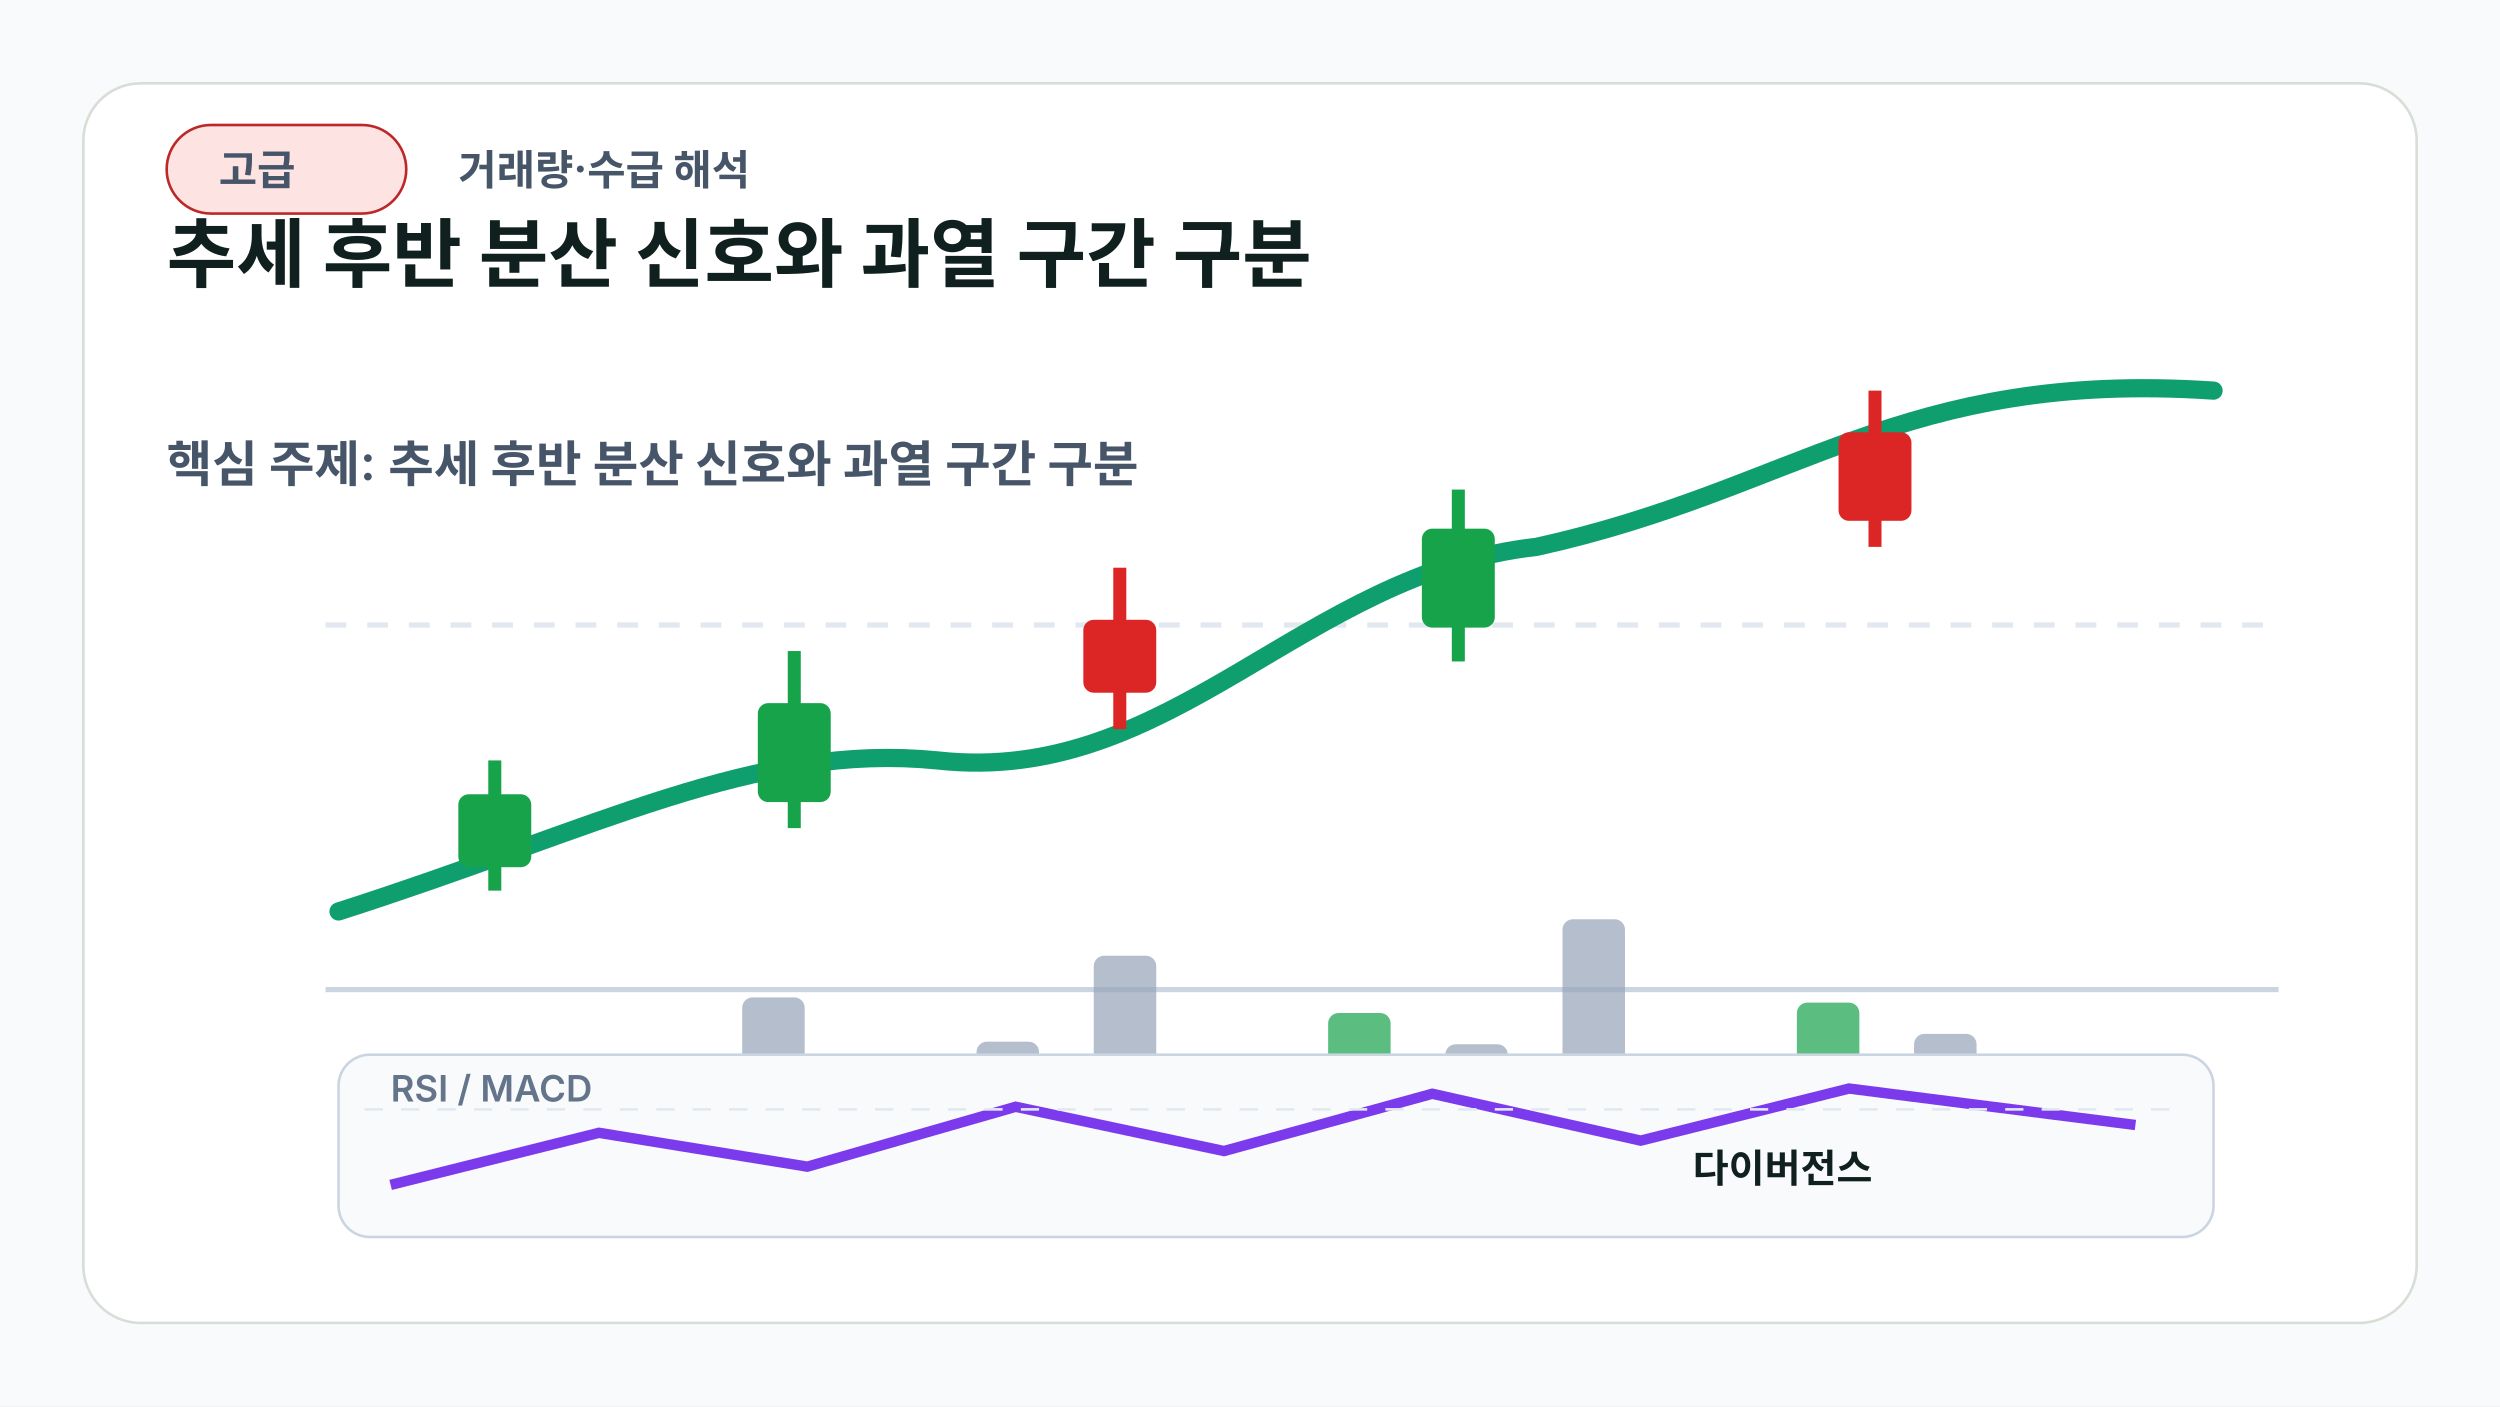
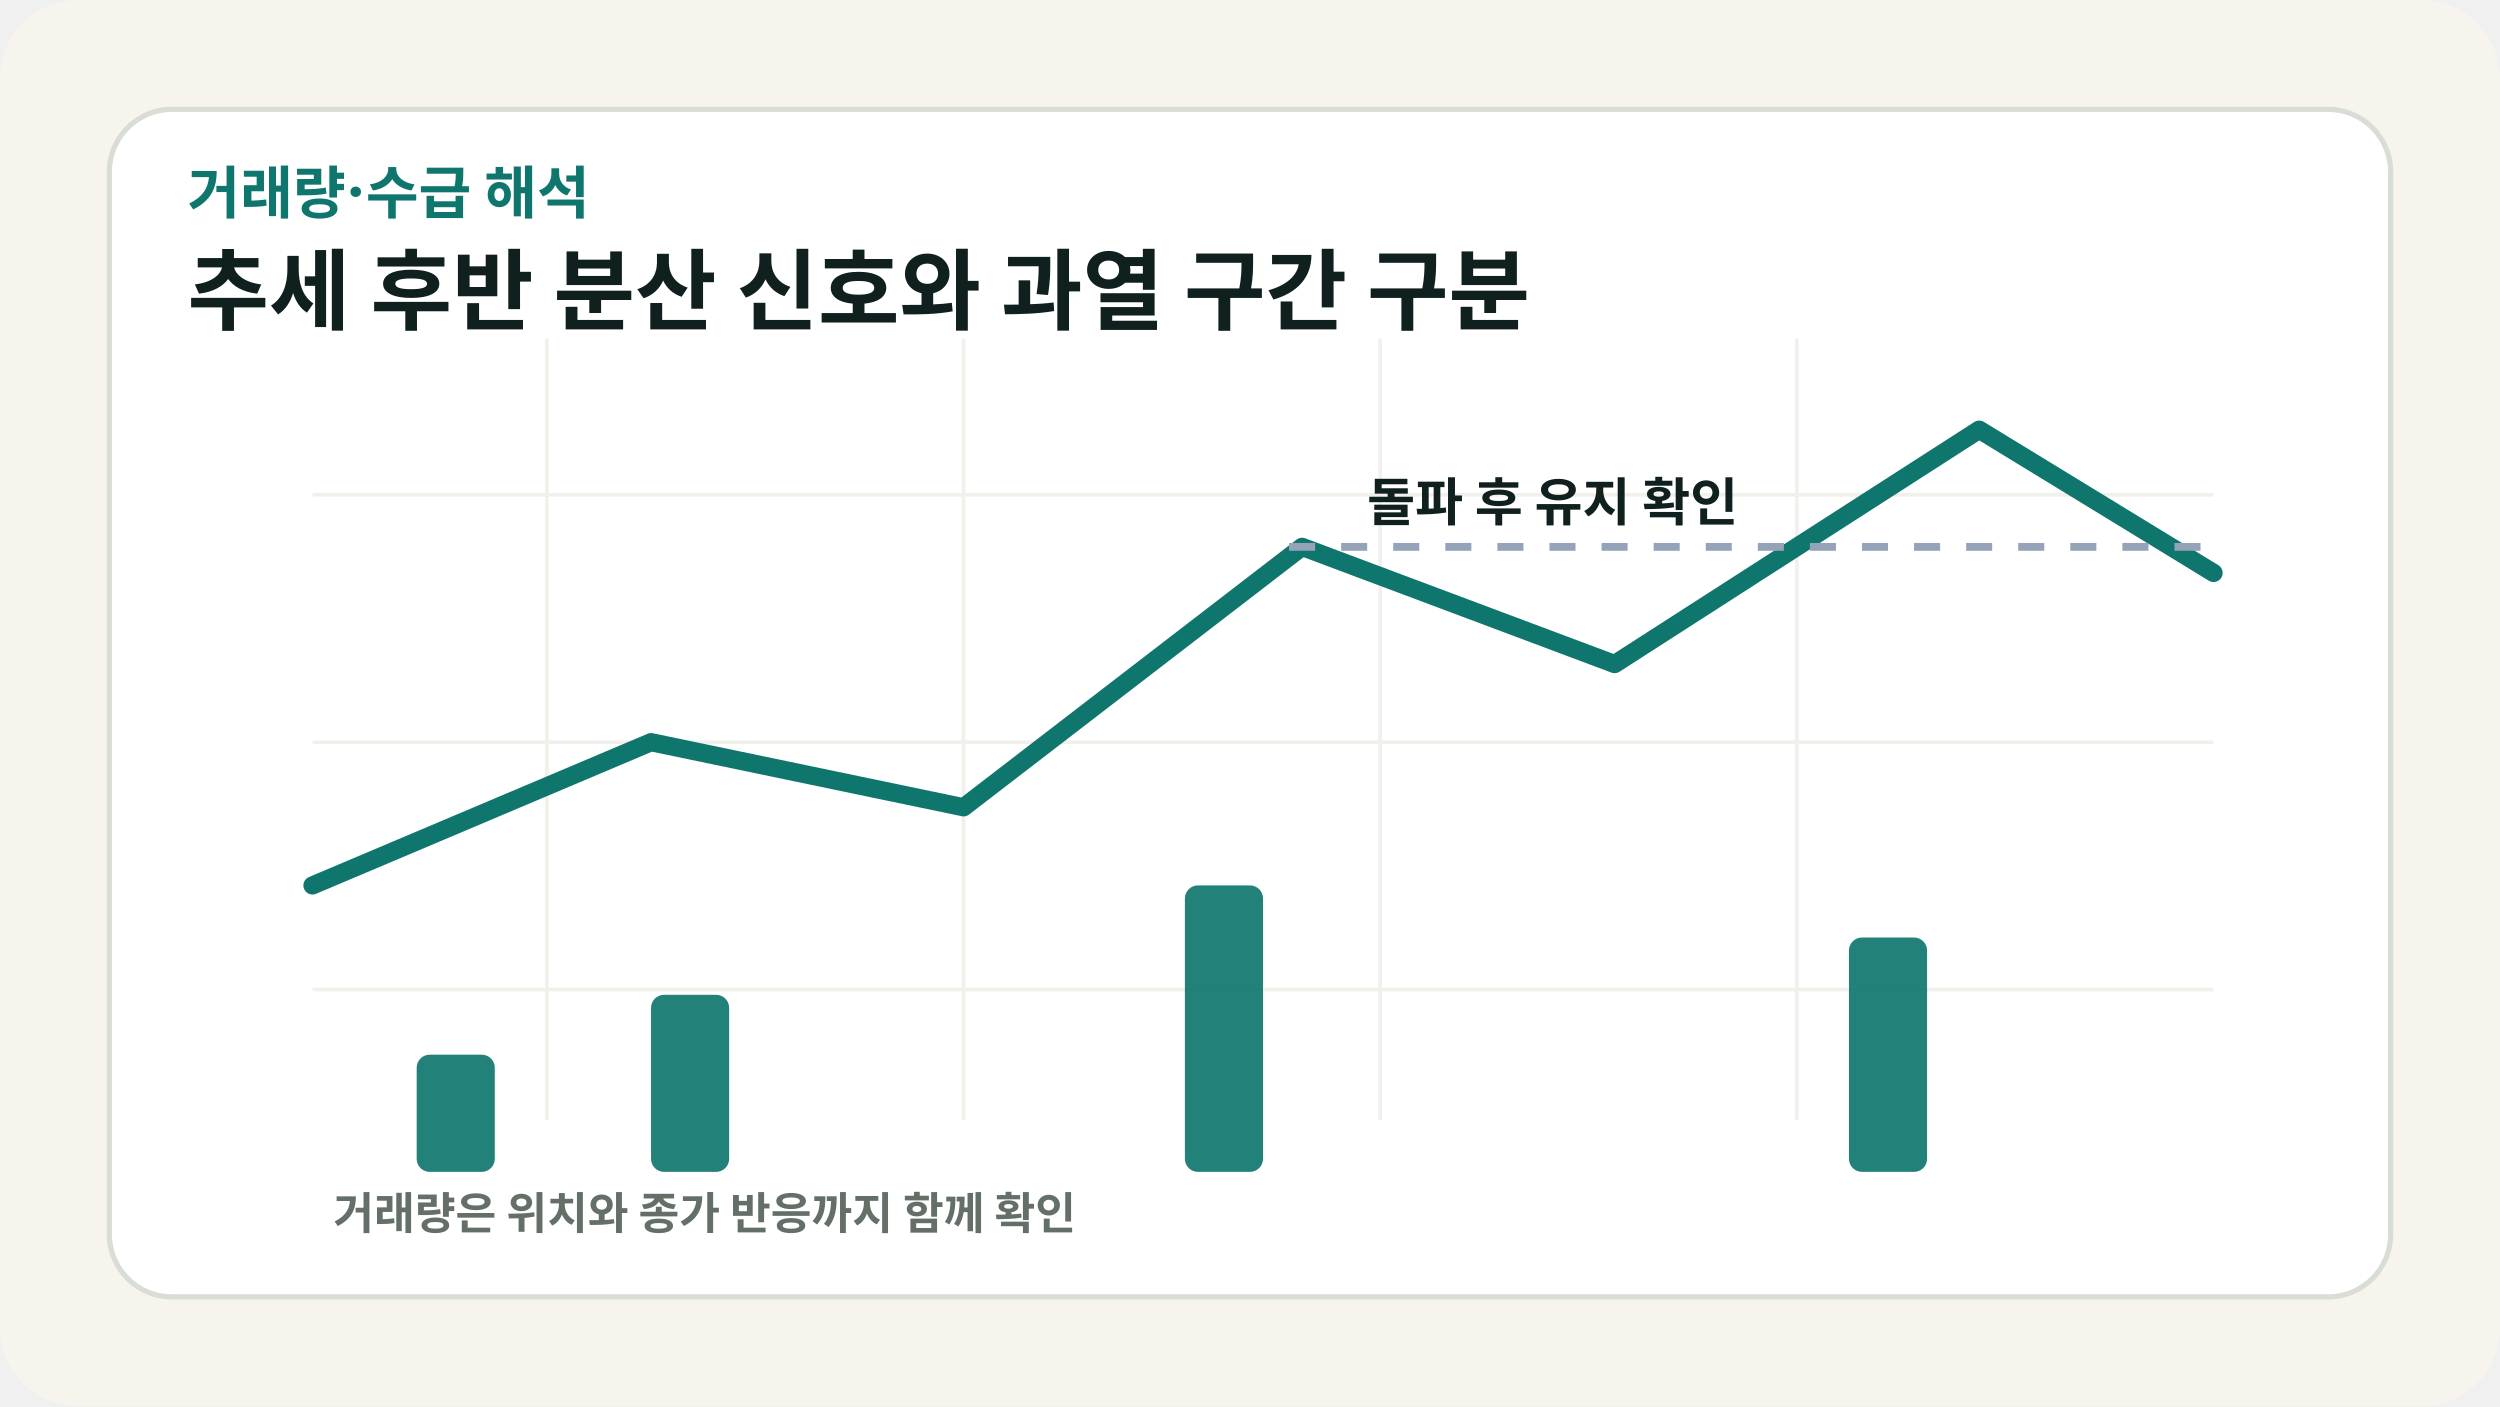
<svg xmlns="http://www.w3.org/2000/svg" width="960" height="540" viewBox="0 0 960 540" role="img" aria-labelledby="title desc">
-   <style>.title{font:800 29px system-ui,-apple-system,Segoe UI,sans-serif;fill:#10201f}.item{font:600 19px system-ui,-apple-system,Segoe UI,sans-serif;fill:#475569}.small{font:700 16px system-ui,-apple-system,Segoe UI,sans-serif;fill:#475569}.label{font:800 15px system-ui,-apple-system,Segoe UI,sans-serif;fill:#10201f}.muted{font:600 14px system-ui,-apple-system,Segoe UI,sans-serif;fill:#64748b}</style>
-   <rect width="960" height="540" fill="#f8fafc" />
-   <rect x="32" y="32" width="896" height="476" rx="22" fill="white" stroke="#d8ded6" />
-   <rect x="64" y="48" width="92" height="34" rx="17" fill="#fee2e2" stroke="#b91c1c" opacity="0.95" />
-   <text x="84" y="71" class="small">고급</text>
-   <text x="176" y="71" class="small">거래량·수급 해석</text>
-   <text x="64" y="108" class="title">추세 후반 분산 신호와 과열 구간 구분</text>
-   <text x="64" y="185" class="item">핵심 주제: 추세 후반 분산 신호와 과열 구간 구분</text>
+   <style>
+ .bg{fill:#f6f4ed}.panel{fill:#fff;stroke:#d8ded6;stroke-width:2}.title{font:800 34px system-ui,-apple-system,BlinkMacSystemFont,"Segoe UI",sans-serif;fill:#10201f}.sub{font:800 22px system-ui,-apple-system,BlinkMacSystemFont,"Segoe UI",sans-serif;fill:#0f766e}.label{font:800 20px system-ui,-apple-system,BlinkMacSystemFont,"Segoe UI",sans-serif;fill:#10201f}.note{font:700 17px system-ui,-apple-system,BlinkMacSystemFont,"Segoe UI",sans-serif;fill:#647067}.line{fill:none;stroke:#0f766e;stroke-width:7;stroke-linecap:round;stroke-linejoin:round}.down{fill:none;stroke:#b45309;stroke-width:7;stroke-linecap:round;stroke-linejoin:round}.thin{fill:none;stroke:#94a3b8;stroke-width:4;stroke-linecap:round}.dash{stroke:#94a3b8;stroke-width:3;stroke-dasharray:10 10}.zone{fill:#e8f4ef;stroke:#0f766e;stroke-width:2;opacity:.9}.risk{fill:#fff3df;stroke:#b45309;stroke-width:2}.bar{fill:#0f766e;opacity:.92}.warn{fill:#b45309;opacity:.92}
+ </style>
+   <rect class="bg" width="960" height="540" rx="30" />
+   <rect class="panel" x="42" y="42" width="876" height="456" rx="24" />
+   <text x="72" y="82" class="sub">거래량·수급 해석</text>
+   <text x="72" y="124" class="title">추세 후반 분산 신호와 과열 구간 구분</text>
+   <g opacity=".55">
+     <path d="M120 190H850M120 285H850M120 380H850M210 130V430M370 130V430M530 130V430M690 130V430" stroke="#e7e3d8" stroke-width="1.4" />
+   </g>
+   <path class="line" d="M120 340L250 285L370 310L500 210L620 255L760 165L850 220" />
  <g>
-     <line x1="125" y1="380" x2="875" y2="380" stroke="#cbd5e1" stroke-width="2" />
-     <line x1="125" y1="240" x2="875" y2="240" stroke="#e2e8f0" stroke-width="2" stroke-dasharray="8 8" />
-     <path d="M130 350 C230 318 290 285 360 292 C450 302 500 220 590 210 C690 188 730 142 850 150" fill="none" stroke="#0f9f6e" stroke-width="7" stroke-linecap="round" />
-     <line x1="190" y1="342" x2="190" y2="292" stroke="#16a34a" stroke-width="5" />
-     <rect x="176" y="305" width="28" height="28" rx="4" fill="#16a34a" />
-     <line x1="305" y1="318" x2="305" y2="250" stroke="#16a34a" stroke-width="5" />
-     <rect x="291" y="270" width="28" height="38" rx="4" fill="#16a34a" />
-     <line x1="430" y1="280" x2="430" y2="218" stroke="#dc2626" stroke-width="5" />
-     <rect x="416" y="238" width="28" height="28" rx="4" fill="#dc2626" />
-     <line x1="560" y1="254" x2="560" y2="188" stroke="#16a34a" stroke-width="5" />
-     <rect x="546" y="203" width="28" height="38" rx="4" fill="#16a34a" />
-     <line x1="720" y1="210" x2="720" y2="150" stroke="#dc2626" stroke-width="5" />
-     <rect x="706" y="166" width="28" height="34" rx="4" fill="#dc2626" />
-     <rect x="150" y="421" width="24" height="34" rx="4" fill="#16a34a" opacity=".7" />
-     <rect x="195" y="411" width="24" height="44" rx="4" fill="#94a3b8" opacity=".7" />
-     <rect x="240" y="417" width="24" height="38" rx="4" fill="#94a3b8" opacity=".7" />
-     <rect x="285" y="383" width="24" height="72" rx="4" fill="#94a3b8" opacity=".7" />
-     <rect x="330" y="410" width="24" height="45" rx="4" fill="#16a34a" opacity=".7" />
-     <rect x="375" y="400" width="24" height="55" rx="4" fill="#94a3b8" opacity=".7" />
-     <rect x="420" y="367" width="24" height="88" rx="4" fill="#94a3b8" opacity=".7" />
-     <rect x="465" y="413" width="24" height="42" rx="4" fill="#94a3b8" opacity=".7" />
-     <rect x="510" y="389" width="24" height="66" rx="4" fill="#16a34a" opacity=".7" />
-     <rect x="555" y="401" width="24" height="54" rx="4" fill="#94a3b8" opacity=".7" />
-     <rect x="600" y="353" width="24" height="102" rx="4" fill="#94a3b8" opacity=".7" />
-     <rect x="645" y="409" width="24" height="46" rx="4" fill="#94a3b8" opacity=".7" />
-     <rect x="690" y="385" width="24" height="70" rx="4" fill="#16a34a" opacity=".7" />
-     <rect x="735" y="397" width="24" height="58" rx="4" fill="#94a3b8" opacity=".7" />
-     <rect x="130" y="405" width="720" height="70" rx="12" fill="#f8fafc" stroke="#cbd5e1" />
-     <polyline points="150,455 230,435 310,448 390,425 470,442 550,420 630,438 710,418 820,432" fill="none" stroke="#7c3aed" stroke-width="4" />
-     <line x1="140" y1="426" x2="840" y2="426" stroke="#e2e8f0" stroke-dasharray="7 7" />
-     <text x="150" y="423" class="muted">RSI / MACD</text>
-     <text x="650" y="454" class="label">다이버전스</text>
+     <rect class="bar" x="160" y="405" width="30" height="45" rx="5" />
+     <rect class="bar" x="250" y="382" width="30" height="68" rx="5" />
+     <rect class="bar" x="455" y="340" width="30" height="110" rx="5" />
+     <rect class="bar" x="710" y="360" width="30" height="90" rx="5" />
  </g>
+   <path class="dash" d="M495 210H850" />
+   <text class="label" x="525" y="200">돌파 후 유지 확인</text>
+   <text class="note" x="128" y="472">거래량은 위치와 종가 반응까지 함께 확인</text>
</svg>
